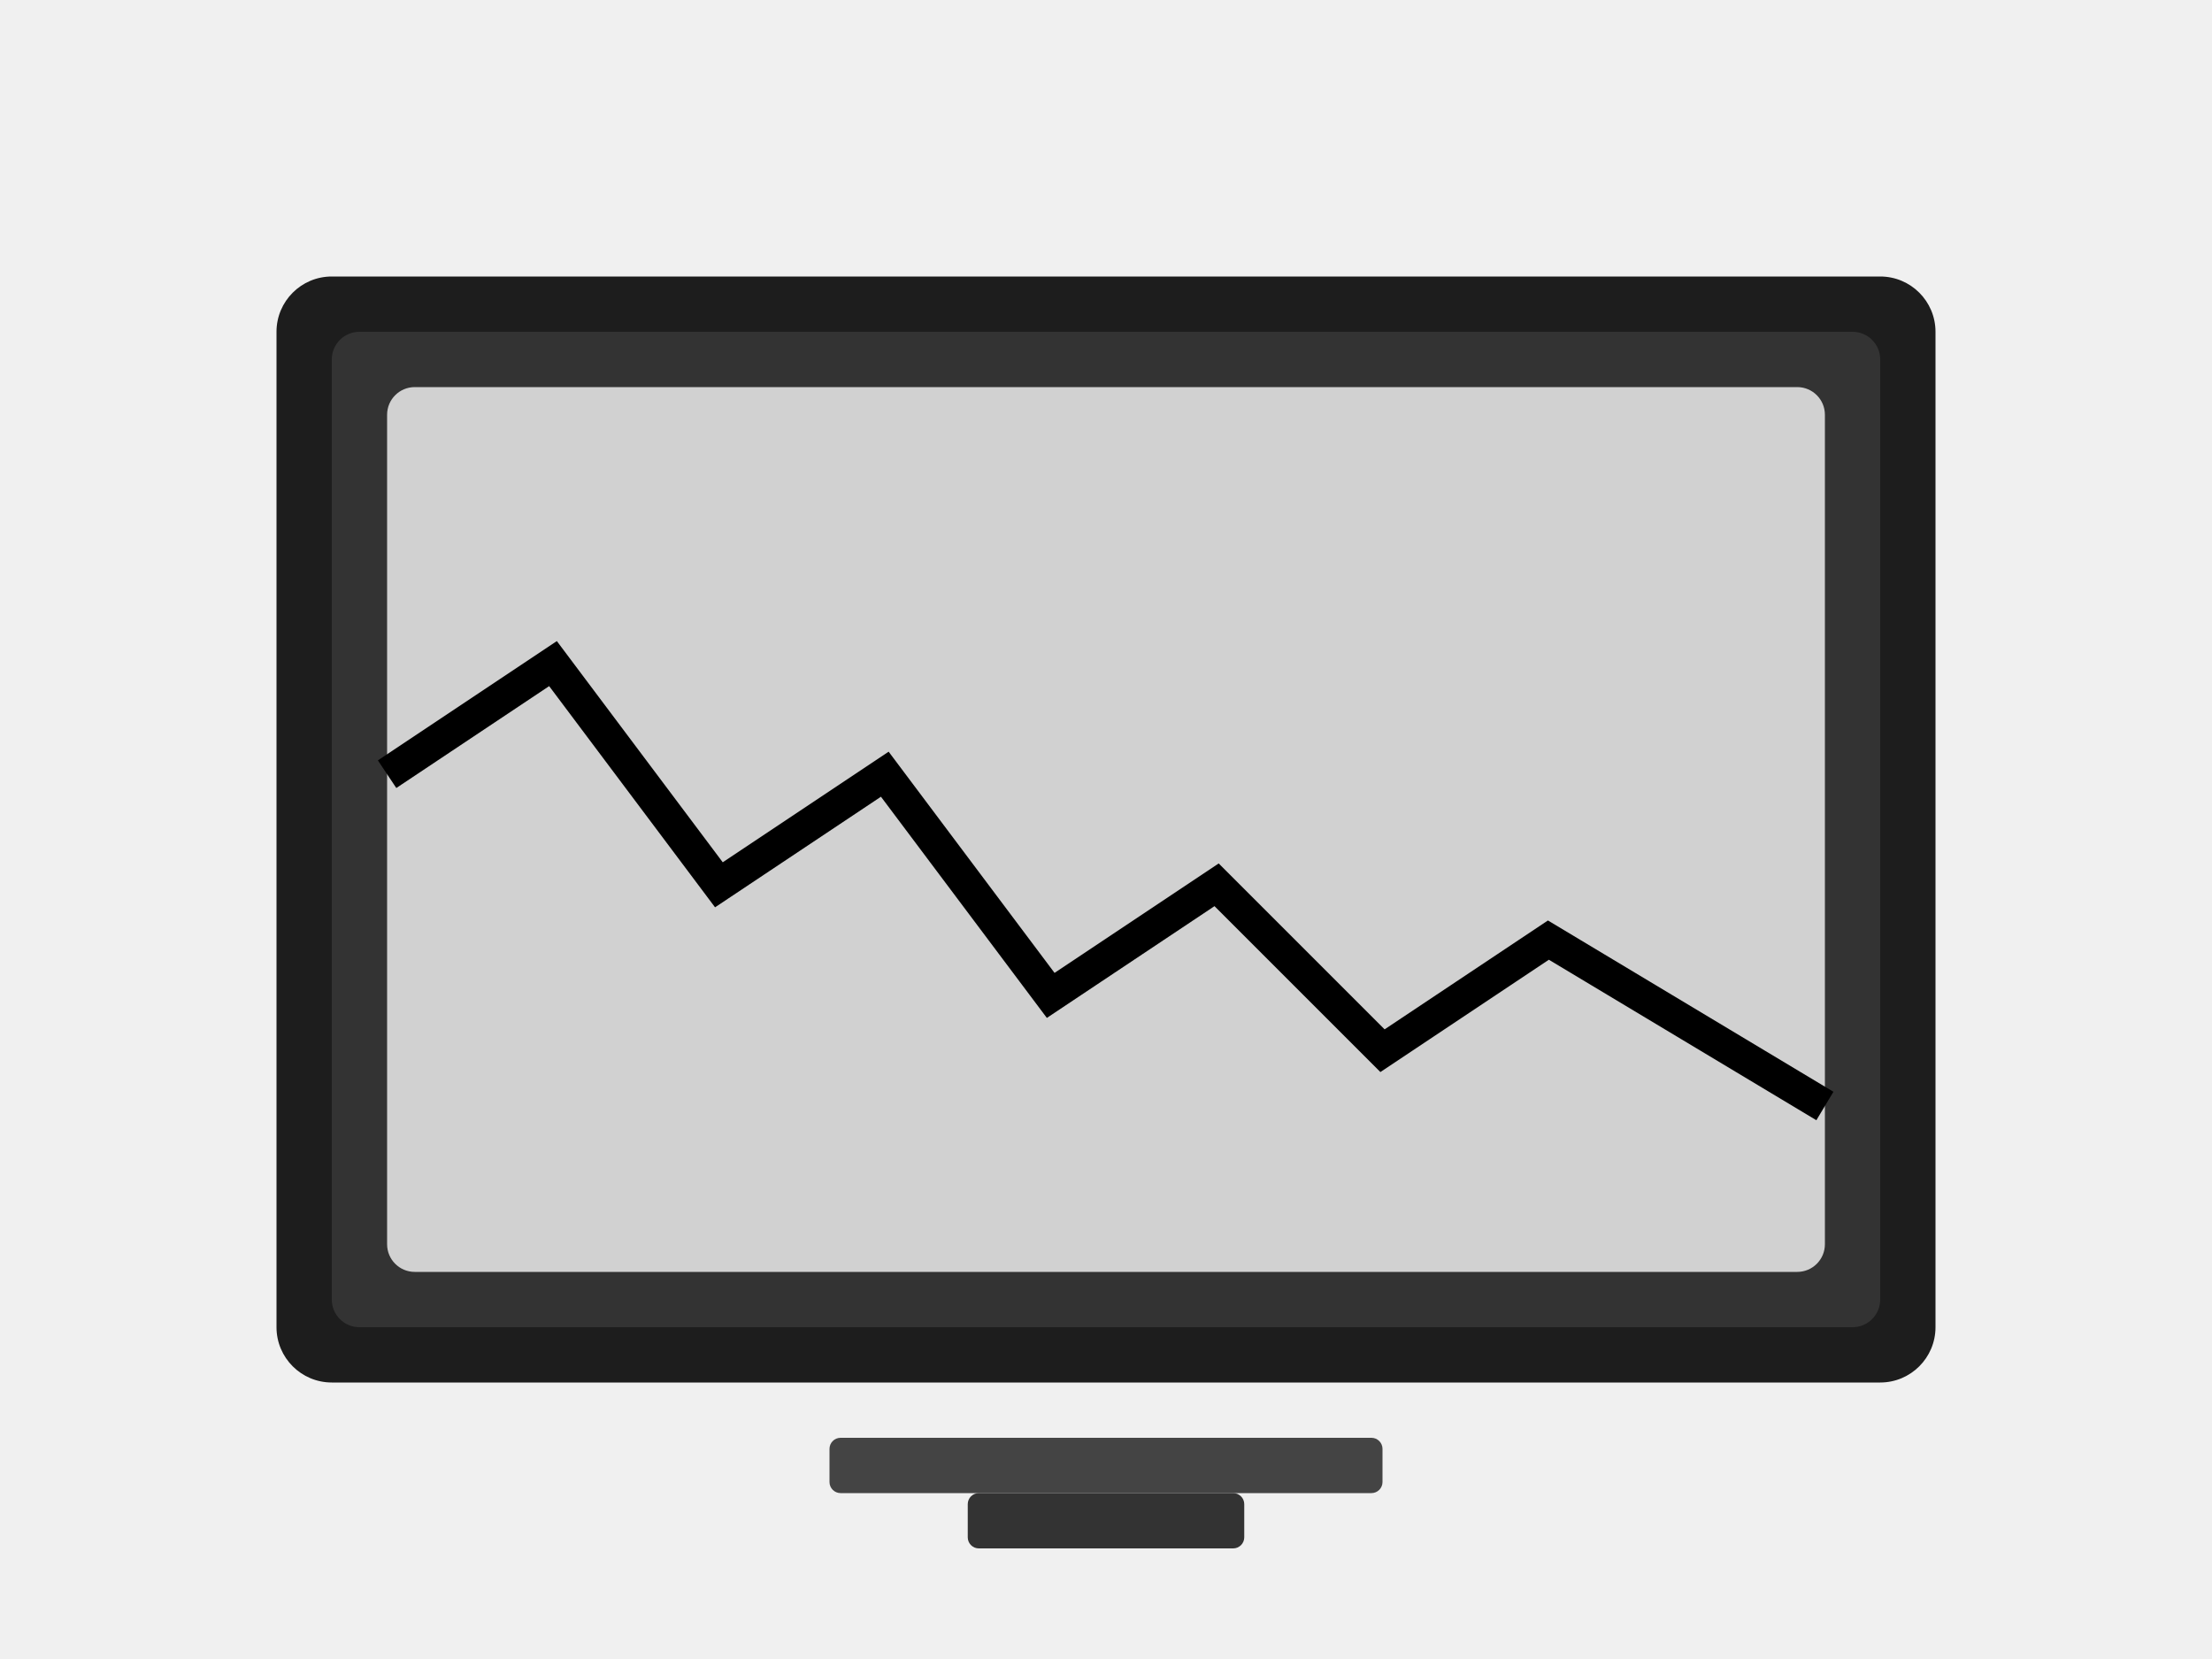
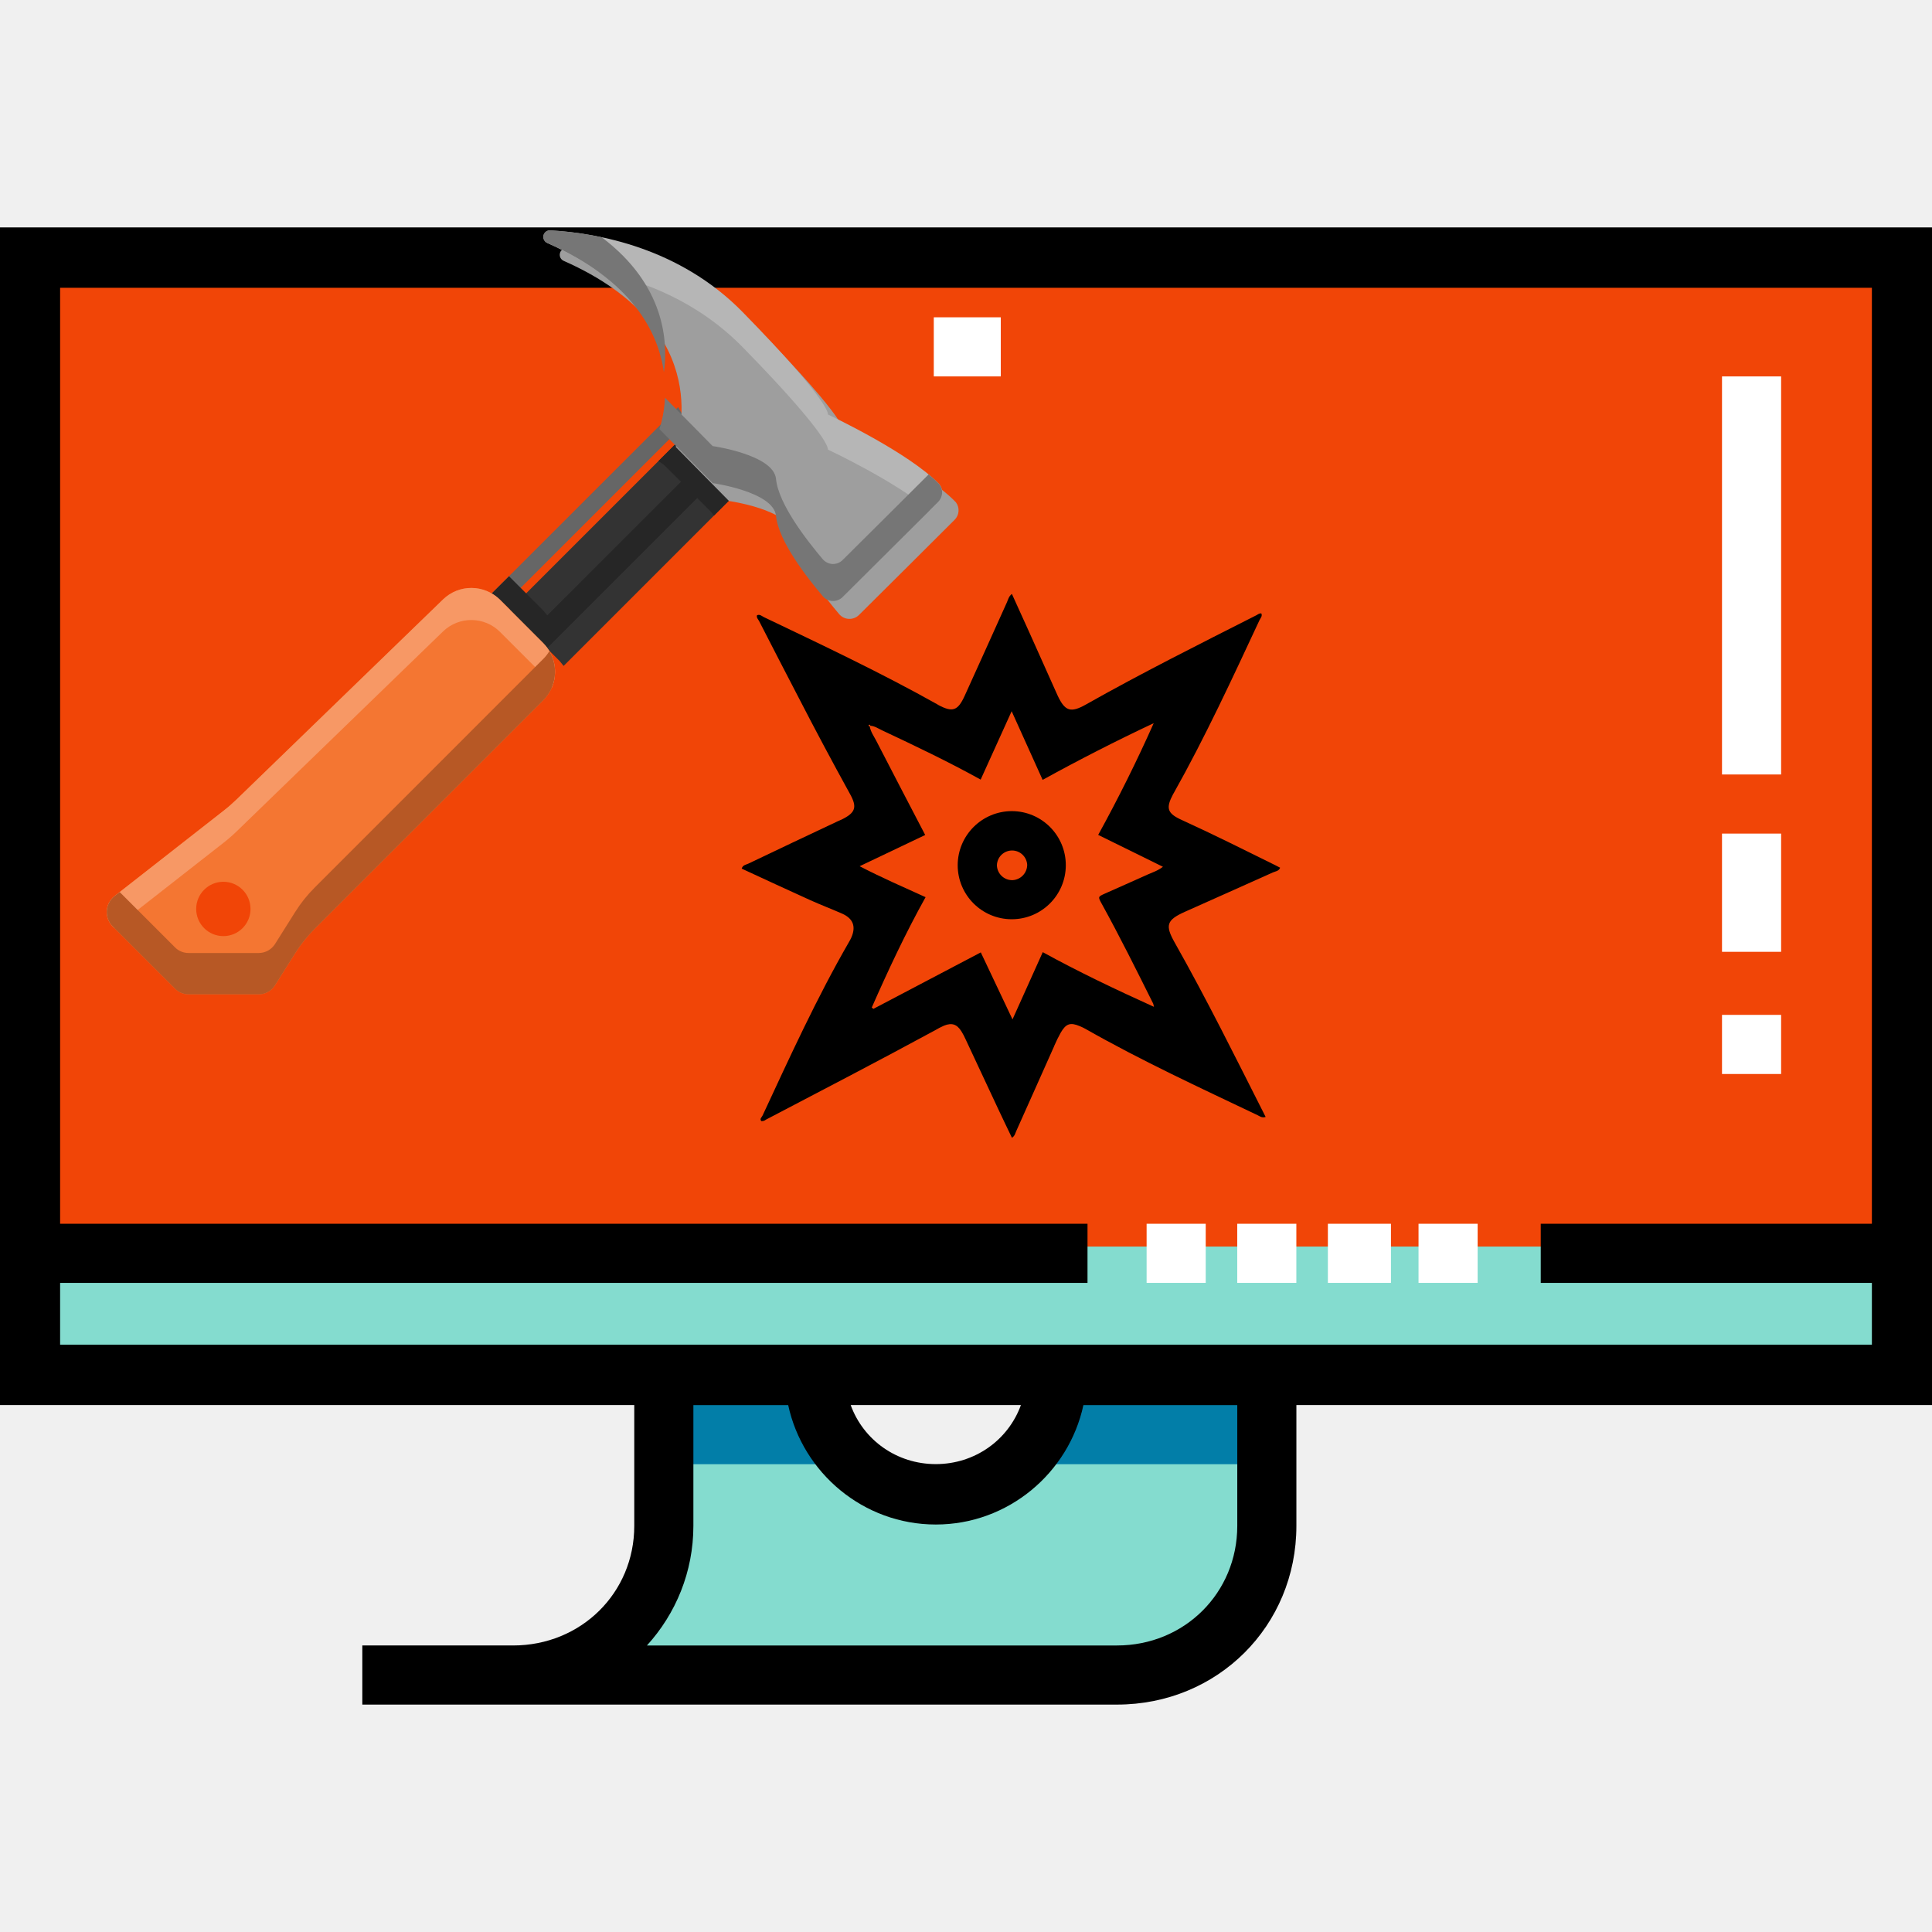
- <svg xmlns="http://www.w3.org/2000/svg" viewBox="0 0 400 300" width="400" height="300">
-   <rect x="50" y="50" width="300" height="200" rx="10" ry="10" fill="#1d1d1d" />
-   <rect x="60" y="60" width="280" height="180" rx="5" ry="5" fill="#333" />
-   <rect x="70" y="70" width="260" height="160" rx="5" ry="5" fill="#d1d1d1" />
-   <path d="M70 140 L100 120 L130 160 L160 140 L190 180 L220 160 L250 190 L280 170 L330 200" stroke="#000" stroke-width="6" fill="none" />
-   <rect x="150" y="260" width="100" height="10" fill="#444" rx="2" ry="2" />
-   <rect x="175" y="270" width="50" height="10" fill="#333" rx="2" ry="2" />
+ <svg xmlns="http://www.w3.org/2000/svg" width="512" height="512" viewBox="0 0 1080 1080" xml:space="preserve">
+   <g transform="translate(540 540)" />
+   <g transform="translate(540 540)" />
+   <path style="stroke:none;stroke-width:1;stroke-dasharray:none;stroke-linecap:butt;stroke-dashoffset:0;stroke-linejoin:miter;stroke-miterlimit:4;fill:#84dccf;fill-rule:nonzero;opacity:1" vector-effect="non-scaling-stroke" transform="translate(-.16 -.16)scale(2.11)" d="M280 363.967c0 17.751-14.327 32-32 32s-32-14.25-32-32h-39.535v40.358c0 22.091-18.374 40.042-40.465 40.042h160c22.091 0 40.221-17.951 40.221-40.042v-40.358z" />
+   <rect style="stroke:none;stroke-width:1;stroke-dasharray:none;stroke-linecap:butt;stroke-dashoffset:0;stroke-linejoin:miter;stroke-miterlimit:4;fill:#f14507;fill-rule:nonzero;opacity:1" vector-effect="non-scaling-stroke" x="-247.995" y="-148" rx="0" ry="0" width="495.99" height="296" transform="translate(540 456.296)scale(2.11)" />
+   <path style="stroke:none;stroke-width:1;stroke-dasharray:none;stroke-linecap:butt;stroke-dashoffset:0;stroke-linejoin:miter;stroke-miterlimit:4;fill:#027ea8;fill-rule:nonzero;opacity:1" vector-effect="non-scaling-stroke" transform="translate(-.16 -.16)scale(2.11)" d="M280 363.967c0 9.397-4.326 17.751-11.036 24.016h67.257v-24.016zm-63.999 0h-39.535v24.016h50.57c-6.709-6.266-11.035-14.619-11.035-24.016" />
+   <rect style="stroke:none;stroke-width:1;stroke-dasharray:none;stroke-linecap:butt;stroke-dashoffset:0;stroke-linejoin:miter;stroke-miterlimit:4;fill:#84dccf;fill-rule:nonzero;opacity:1" vector-effect="non-scaling-stroke" x="-252" y="-17" rx="0" ry="0" width="504" height="34" transform="translate(531.56 732.706)scale(2.11)" />
+   <rect style="stroke:none;stroke-width:1;stroke-dasharray:none;stroke-linecap:butt;stroke-dashoffset:0;stroke-linejoin:miter;stroke-miterlimit:4;fill:#fff;fill-rule:nonzero;opacity:1" vector-effect="non-scaling-stroke" x="-7.83" y="-7.83" rx="0" ry="0" width="15.66" height="15.66" transform="translate(657.485 700.613)scale(2.11)" />
+   <rect style="stroke:none;stroke-width:1;stroke-dasharray:none;stroke-linecap:butt;stroke-dashoffset:0;stroke-linejoin:miter;stroke-miterlimit:4;fill:#fff;fill-rule:nonzero;opacity:1" vector-effect="non-scaling-stroke" x="-7.83" y="-7.83" rx="0" ry="0" width="15.66" height="15.66" transform="translate(708.146 700.613)scale(2.11)" />
+   <rect style="stroke:none;stroke-width:1;stroke-dasharray:none;stroke-linecap:butt;stroke-dashoffset:0;stroke-linejoin:miter;stroke-miterlimit:4;fill:#fff;fill-rule:nonzero;opacity:1" vector-effect="non-scaling-stroke" x="-8.355" y="-7.83" rx="0" ry="0" width="16.71" height="15.66" transform="translate(759.925 700.613)scale(2.11)" />
+   <rect style="stroke:none;stroke-width:1;stroke-dasharray:none;stroke-linecap:butt;stroke-dashoffset:0;stroke-linejoin:miter;stroke-miterlimit:4;fill:#fff;fill-rule:nonzero;opacity:1" vector-effect="non-scaling-stroke" x="-7.83" y="-7.83" rx="0" ry="0" width="15.66" height="15.66" transform="translate(809.49 700.613)scale(2.11)" />
+   <path style="stroke:none;stroke-width:1;stroke-dasharray:none;stroke-linecap:butt;stroke-dashoffset:0;stroke-linejoin:miter;stroke-miterlimit:4;fill:#000;fill-rule:nonzero;opacity:1" vector-effect="non-scaling-stroke" transform="translate(-.16 -.16)scale(2.11)" d="M512 60.324H0v312.001h168.113v31.999c0 17.769-14.105 31.689-32.112 31.689H96.066v15.662h199.933c26.652 0 47.531-20.8 47.531-47.351v-31.999H512zM327.868 404.325c0 17.769-13.998 31.689-31.869 31.689H171.471c7.645-8.398 12.304-19.513 12.304-31.689v-31.999h25.118c3.87 17.978 19.931 31.642 39.107 31.642s35.236-13.664 39.106-31.642h40.762zm-102.416-32h45.096c-3.363 9.268-12.201 15.64-22.547 15.64-10.348.002-19.185-6.372-22.549-15.64m-209.451-16v-16.373h272.19V324.29H16.001V76.326h479.998v247.963h-87.731v15.662h87.731v16.373H16.001z" />
+   <rect style="stroke:none;stroke-width:1;stroke-dasharray:none;stroke-linecap:butt;stroke-dashoffset:0;stroke-linejoin:miter;stroke-miterlimit:4;fill:#fff;fill-rule:nonzero;opacity:1" vector-effect="non-scaling-stroke" x="-8.875" y="-7.83" rx="0" ry="0" width="17.75" height="15.66" transform="translate(540.717 193.897)scale(2.11)" />
+   <rect style="stroke:none;stroke-width:1;stroke-dasharray:none;stroke-linecap:butt;stroke-dashoffset:0;stroke-linejoin:miter;stroke-miterlimit:4;fill:#fff;fill-rule:nonzero;opacity:1" vector-effect="non-scaling-stroke" x="-7.83" y="-52.73" rx="0" ry="0" width="15.66" height="105.46" transform="translate(979.133 321.678)scale(2.11)" />
+   <rect style="stroke:none;stroke-width:1;stroke-dasharray:none;stroke-linecap:butt;stroke-dashoffset:0;stroke-linejoin:miter;stroke-miterlimit:4;fill:#fff;fill-rule:nonzero;opacity:1" vector-effect="non-scaling-stroke" x="-7.83" y="-15.66" rx="0" ry="0" width="15.66" height="31.32" transform="translate(979.133 499.024)scale(2.11)" />
+   <rect style="stroke:none;stroke-width:1;stroke-dasharray:none;stroke-linecap:butt;stroke-dashoffset:0;stroke-linejoin:miter;stroke-miterlimit:4;fill:#fff;fill-rule:nonzero;opacity:1" vector-effect="non-scaling-stroke" x="-7.83" y="-7.83" rx="0" ry="0" width="15.66" height="15.66" transform="translate(979.133 583.846)scale(2.11)" />
+   <rect style="stroke:none;stroke-width:1;stroke-dasharray:none;stroke-linecap:butt;stroke-dashoffset:0;stroke-linejoin:round;stroke-miterlimit:2;fill:none;fill-rule:evenodd;opacity:1" vector-effect="non-scaling-stroke" x="-64" y="-64" rx="0" ry="0" width="128" height="128" transform="translate(302.764 352.998)scale(3.84)" />
+   <path style="stroke:none;stroke-width:1;stroke-dasharray:none;stroke-linecap:butt;stroke-dashoffset:0;stroke-linejoin:round;stroke-miterlimit:2;fill:#333;fill-rule:evenodd;opacity:1" vector-effect="non-scaling-stroke" transform="translate(-644.703 -865.295)scale(3.78)" d="m279.166 302.137-25.258 25.258-.597-.732-6.387-6.386a5 5 0 0 0-1.244-.928l27.586-27.586z" />
+   <path style="stroke:none;stroke-width:1;stroke-dasharray:none;stroke-linecap:butt;stroke-dashoffset:0;stroke-linejoin:round;stroke-miterlimit:2;fill:#262626;fill-rule:evenodd;opacity:1" vector-effect="non-scaling-stroke" transform="translate(-644.673 -865.306)scale(3.78)" d="m279.166 302.137-3.033 3.033-.598-.732-6.386-6.386a5 5 0 0 0-1.244-.928l5.361-5.361z" />
+   <path style="stroke:none;stroke-width:1;stroke-dasharray:none;stroke-linecap:butt;stroke-dashoffset:0;stroke-linejoin:round;stroke-miterlimit:2;fill:#666;fill-rule:evenodd;opacity:1" vector-effect="non-scaling-stroke" transform="translate(-8960.165 -9970.662)scale(3.84)" d="m2407.87 2685.55 5.24 5.24-.07.07-.59-.72zm25.46-27.6-26.53 26.53-.63-.63c-.37-.37-.78-.68-1.23-.91l27.16-27.15z" />
+   <path style="stroke:none;stroke-width:1;stroke-dasharray:none;stroke-linecap:butt;stroke-dashoffset:0;stroke-linejoin:round;stroke-miterlimit:2;fill:#262626;fill-rule:evenodd;opacity:1" vector-effect="non-scaling-stroke" transform="translate(-8960.144 -9970.699)scale(3.84)" d="m2436.5 2662.67 1.4 3.33-24.86 24.86-.59-.72c-1.97-1.98-4.32-4.32-6.28-6.29-.37-.37-.78-.68-1.23-.91l2.53-2.52 4.98 4.98.59.72z" />
+   <path style="stroke:none;stroke-width:1;stroke-dasharray:none;stroke-linecap:butt;stroke-dashoffset:0;stroke-linejoin:round;stroke-miterlimit:2;fill:#9e9e9e;fill-rule:evenodd;opacity:1" vector-effect="non-scaling-stroke" transform="translate(-644.69 -865.348)scale(3.78)" d="M253.915 267.504a.978.978 0 0 1 .412-1.874c7.111.403 19.18 2.595 28.484 12.096 13.293 13.577 12.601 15.134 12.601 15.134s12.04 5.642 16.512 10.359a1.98 1.98 0 0 1-.198 2.582c-3.045 3.052-10.862 10.816-14.14 14.072a2.003 2.003 0 0 1-2.951-.143c-2.279-2.694-6.528-8.107-6.894-11.859-.349-3.586-9.375-4.85-9.375-4.85l-7.882-7.999s6.572-17.296-16.569-27.518" />
+   <path style="stroke:none;stroke-width:1;stroke-dasharray:none;stroke-linecap:butt;stroke-dashoffset:0;stroke-linejoin:round;stroke-miterlimit:2;fill:#b6b6b6;fill-rule:evenodd;opacity:1" vector-effect="non-scaling-stroke" transform="translate(-8960.148 -9970.69)scale(3.84)" d="M2420.43 2636.06c-2.03-1.46-4.47-2.86-7.38-4.15a.976.976 0 0 1-.56-1.09c.1-.45.5-.76.96-.75 7 .39 18.88 2.55 28.04 11.9 13.08 13.37 12.4 14.9 12.4 14.9s11.85 5.55 16.25 10.19c.58.78.5 1.86-.19 2.55-.35.35-.77.76-1.23 1.23-5.11-4.31-14.83-8.86-14.83-8.86s.68-1.54-12.4-14.9c-6.56-6.69-14.5-9.7-21.06-11.02" />
+   <path style="stroke:none;stroke-width:1;stroke-dasharray:none;stroke-linecap:butt;stroke-dashoffset:0;stroke-linejoin:round;stroke-miterlimit:2;fill:#767676;fill-rule:evenodd;opacity:1" vector-effect="non-scaling-stroke" transform="translate(-8960.148 -9970.709)scale(3.84)" d="m2430.18 2654.44 6.94 7.04s8.88 1.24 9.22 4.78c.36 3.69 4.55 9.02 6.79 11.67a2 2 0 0 0 1.42.71c.55.02 1.09-.18 1.48-.57 2.81-2.79 9-8.94 12.53-12.47.6.5 1.13.99 1.58 1.46.58.78.5 1.86-.19 2.55-3 3-10.69 10.64-13.92 13.85-.39.39-.93.59-1.48.57-.55-.03-1.07-.29-1.42-.72-2.24-2.65-6.43-7.97-6.79-11.67-.34-3.53-9.22-4.77-9.22-4.77l-7.76-7.87s.68-1.8.82-4.56m-.16-3.7c-.8-5.74-4.51-13.33-16.97-18.83a.976.976 0 0 1-.56-1.09c.1-.45.5-.76.96-.75 2.13.12 4.7.4 7.5 1 9.33 7.01 9.67 15.38 9.07 19.67" />
+   <path style="stroke:none;stroke-width:1;stroke-dasharray:none;stroke-linecap:butt;stroke-dashoffset:0;stroke-linejoin:round;stroke-miterlimit:2;fill:#f47632;fill-rule:evenodd;opacity:1" vector-effect="non-scaling-stroke" transform="translate(-8960.185 -9970.66)scale(3.84)" d="M2412.45 2698.49a5.897 5.897 0 0 0 0-8.35c-1.97-1.98-4.32-4.32-6.28-6.29a5.906 5.906 0 0 0-8.29-.06c-8.17 7.91-25.85 25.04-30.05 29.11-.61.59-1.24 1.14-1.91 1.66-2.91 2.28-11.5 9-15.87 12.42a2.952 2.952 0 0 0-.27 4.4c3.06 3.06 7.31 7.31 9.08 9.07.52.53 1.24.83 1.98.83h10.21c.96 0 1.86-.5 2.37-1.32.8-1.27 2.01-3.2 2.92-4.64.8-1.28 1.75-2.46 2.81-3.53 5.66-5.65 24.77-24.77 33.3-33.3m-46.55 26.4c2.18 0 3.95 1.77 3.95 3.96 0 2.18-1.77 3.95-3.95 3.95a3.96 3.96 0 0 1-3.96-3.95c0-2.19 1.78-3.96 3.96-3.96" />
+   <path style="stroke:none;stroke-width:1;stroke-dasharray:none;stroke-linecap:butt;stroke-dashoffset:0;stroke-linejoin:round;stroke-miterlimit:2;fill:#f79865;fill-rule:evenodd;opacity:1" vector-effect="non-scaling-stroke" transform="translate(-8960.185 -9970.677)scale(3.84)" d="M2350.05 2731.65v-.01c4.37-3.42 12.96-10.13 15.87-12.42.67-.52 1.3-1.07 1.91-1.66 4.2-4.07 21.88-21.19 30.05-29.11a5.916 5.916 0 0 1 8.29.07l6.28 6.28c.55.55.97 1.18 1.26 1.85.92-2.16.5-4.75-1.26-6.51-1.97-1.98-4.32-4.32-6.28-6.29a5.906 5.906 0 0 0-8.29-.06c-8.17 7.91-25.85 25.04-30.05 29.11-.61.59-1.24 1.14-1.91 1.66-2.91 2.28-11.5 9-15.87 12.42a2.952 2.952 0 0 0-.27 4.4z" />
+   <path style="stroke:none;stroke-width:1;stroke-dasharray:none;stroke-linecap:butt;stroke-dashoffset:0;stroke-linejoin:round;stroke-miterlimit:2;fill:#b75825;fill-rule:evenodd;opacity:1" vector-effect="non-scaling-stroke" transform="translate(-8960.191 -9970.665)scale(3.84)" d="M2413.36 2691.31c-.24.41-.55.81-.91 1.16-8.53 8.54-27.64 27.65-33.3 33.31a20 20 0 0 0-2.81 3.53c-.91 1.44-2.12 3.37-2.92 4.64-.51.81-1.41 1.31-2.37 1.31h-10.21c-.74 0-1.46-.29-1.98-.82l-8.05-8.05-.76.59a2.952 2.952 0 0 0-.27 4.4c3.06 3.06 7.31 7.31 9.08 9.07.52.53 1.24.83 1.98.83h10.21c.96 0 1.86-.5 2.37-1.32.8-1.27 2.01-3.2 2.92-4.64.8-1.28 1.75-2.46 2.81-3.53 5.66-5.65 24.77-24.77 33.3-33.3a5.905 5.905 0 0 0 .91-7.18" />
+   <path style="stroke:none;stroke-width:1;stroke-dasharray:none;stroke-linecap:butt;stroke-dashoffset:0;stroke-linejoin:miter;stroke-miterlimit:4;fill:#000;fill-rule:nonzero;opacity:1" vector-effect="non-scaling-stroke" transform="matrix(9.5 0 0 9.5 414.624 332.041)" d="M30.83 30.773c-.233.07-.349-.045-.473-.103-3.406-1.623-6.832-3.204-10.115-5.071a3 3 0 0 0-.32-.157l-.023-.009c-.559-.237-.816-.158-1.126.378a8 8 0 0 0-.381.774l-.022.057c-.74 1.654-1.474 3.312-2.218 4.966-.057.127-.08.284-.251.391-.273-.571-.546-1.131-.809-1.695q-.958-2.044-1.913-4.091a4 4 0 0 0-.263-.498l.01.018c-.263-.417-.558-.517-1.019-.334a5 5 0 0 0-.555.288l.023-.013c-3.301 1.791-6.633 3.523-9.956 5.261a.37.37 0 0 1-.234.083l-.031-.001h.001c-.121-.129.028-.23.072-.328 1.607-3.452 3.185-6.92 5.092-10.223q.07-.117.127-.241c.29-.655.116-1.128-.546-1.42-.614-.27-1.242-.508-1.856-.785-1.351-.608-2.697-1.238-4.045-1.859.062-.218.249-.226.387-.292q2.621-1.253 5.259-2.493.124-.058.247-.109c.805-.399.914-.724.476-1.506a231 231 0 0 1-3.025-5.675Q2.175 3.842 1.021 1.589c-.052-.102-.166-.194-.12-.337.166-.076.282.05.402.109 3.435 1.643 6.88 3.268 10.206 5.132q.021.016.045.031c.848.455 1.158.359 1.565-.531.835-1.83 1.658-3.668 2.486-5.502.073-.161.102-.348.293-.494.347.764.689 1.512 1.026 2.263q.793 1.762 1.579 3.526.043.1.09.199c.429.914.764 1.024 1.659.52 3.286-1.856 6.661-3.544 10.026-5.251.091-.046.175-.129.299-.109.073.161-.053.275-.109.394-1.604 3.434-3.193 6.88-5.051 10.185-.009.016-.022.03-.029.046-.442.835-.358 1.136.507 1.529 1.849.842 3.664 1.754 5.485 2.652l.302.156c-.074.204-.278.212-.427.278-1.719.775-3.443 1.54-5.164 2.31-1.092.488-1.192.794-.608 1.826 1.896 3.352 3.598 6.8 5.346 10.251zM7.572 7.754c-.016-.05-.055-.091-.094-.046s.007.074.056.082c.048.312.236.566.376.835.954 1.856 1.92 3.698 2.887 5.556l-3.858 1.838c1.31.681 2.602 1.239 3.88 1.821-1.192 2.14-2.203 4.307-3.167 6.494l.095.079 6.321-3.323 1.866 3.943 1.78-3.957c2.146 1.179 4.311 2.206 6.544 3.218a2 2 0 0 0-.045-.193l.003.01c-.988-1.981-1.973-3.962-3.04-5.897-.218-.398-.218-.399.211-.592.828-.369 1.659-.733 2.484-1.107.287-.131.596-.218.915-.463l-3.81-1.876q1.778-3.23 3.267-6.574a114 114 0 0 0-6.536 3.336l-1.823-4.04-1.824 4.024c-1.92-1.064-3.853-1.983-5.788-2.893-.227-.104-.439-.259-.701-.276z" />
+   <path style="stroke:none;stroke-width:1;stroke-dasharray:none;stroke-linecap:butt;stroke-dashoffset:0;stroke-linejoin:miter;stroke-miterlimit:4;fill:#000;fill-rule:nonzero;opacity:1" vector-effect="non-scaling-stroke" transform="matrix(9.5 0 0 9.5 414.62 332.041)" d="M15.906 12.777a3.181 3.181 0 1 1-3.197 3.181v-.001a3.19 3.19 0 0 1 3.191-3.18zm.893 3.158a.892.892 0 0 0-1.782.02v.022-.001c.019.48.413.863.896.863l.044-.001h-.002a.91.91 0 0 0 .844-.905z" />
</svg>
